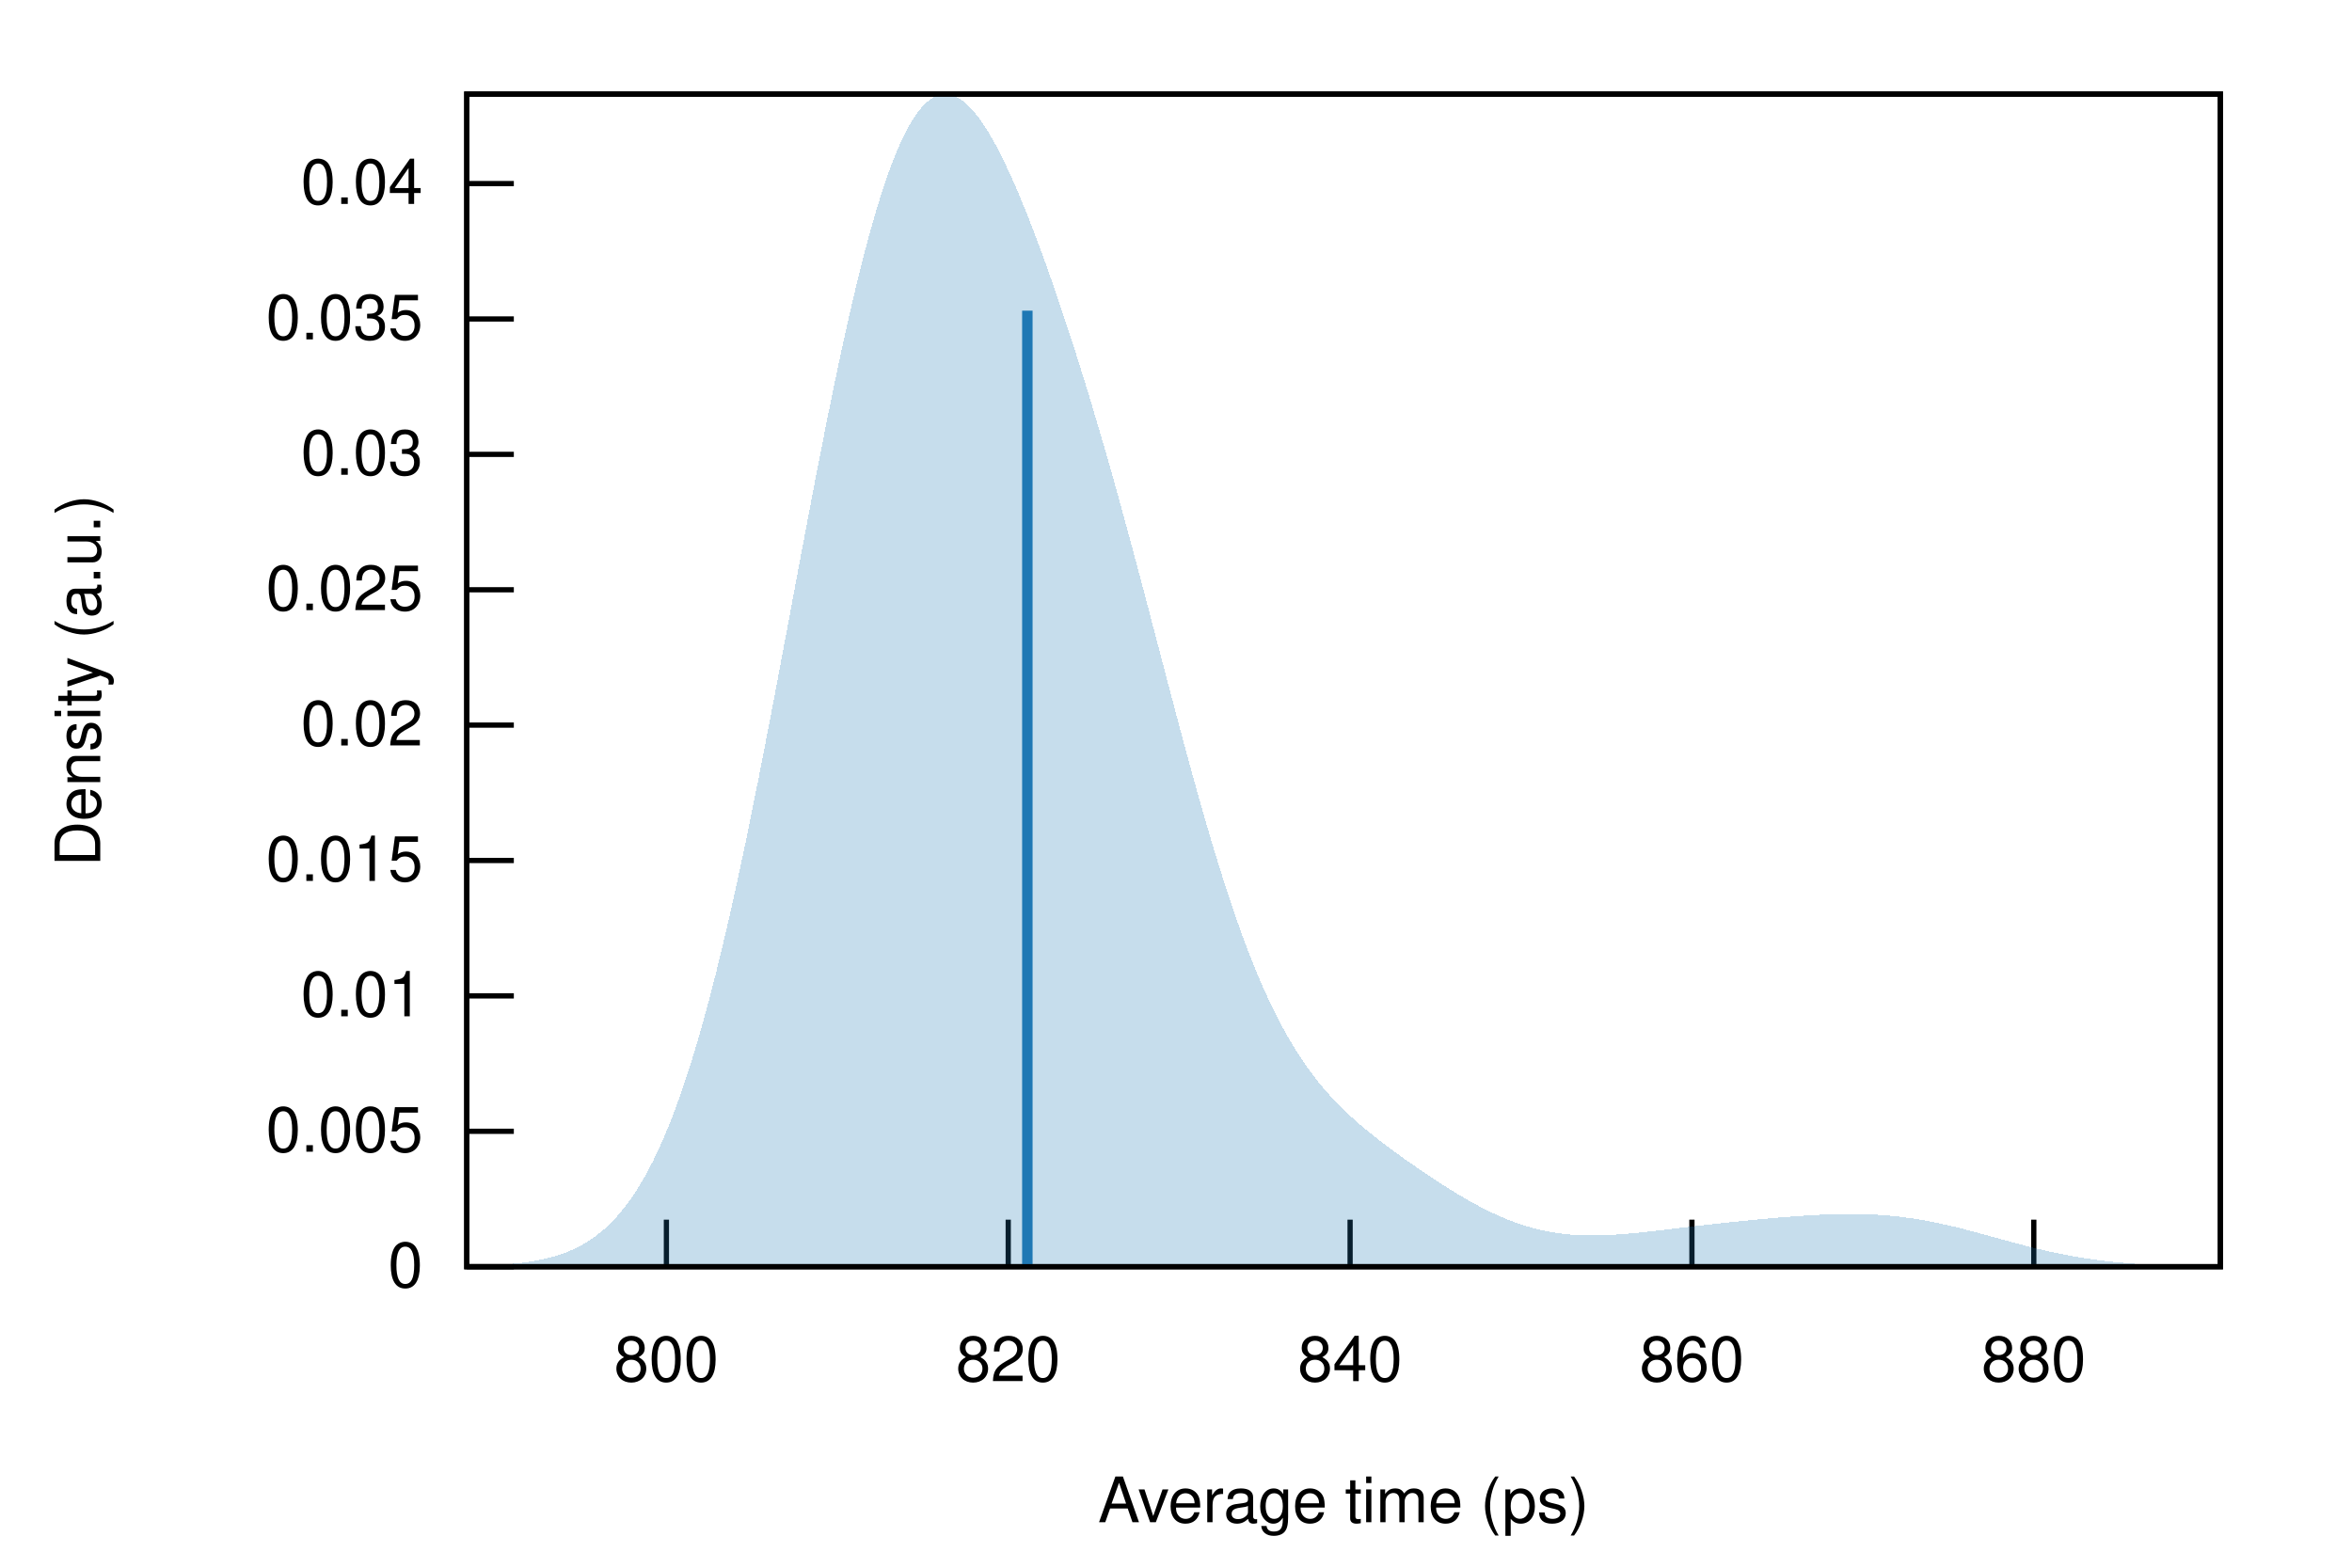
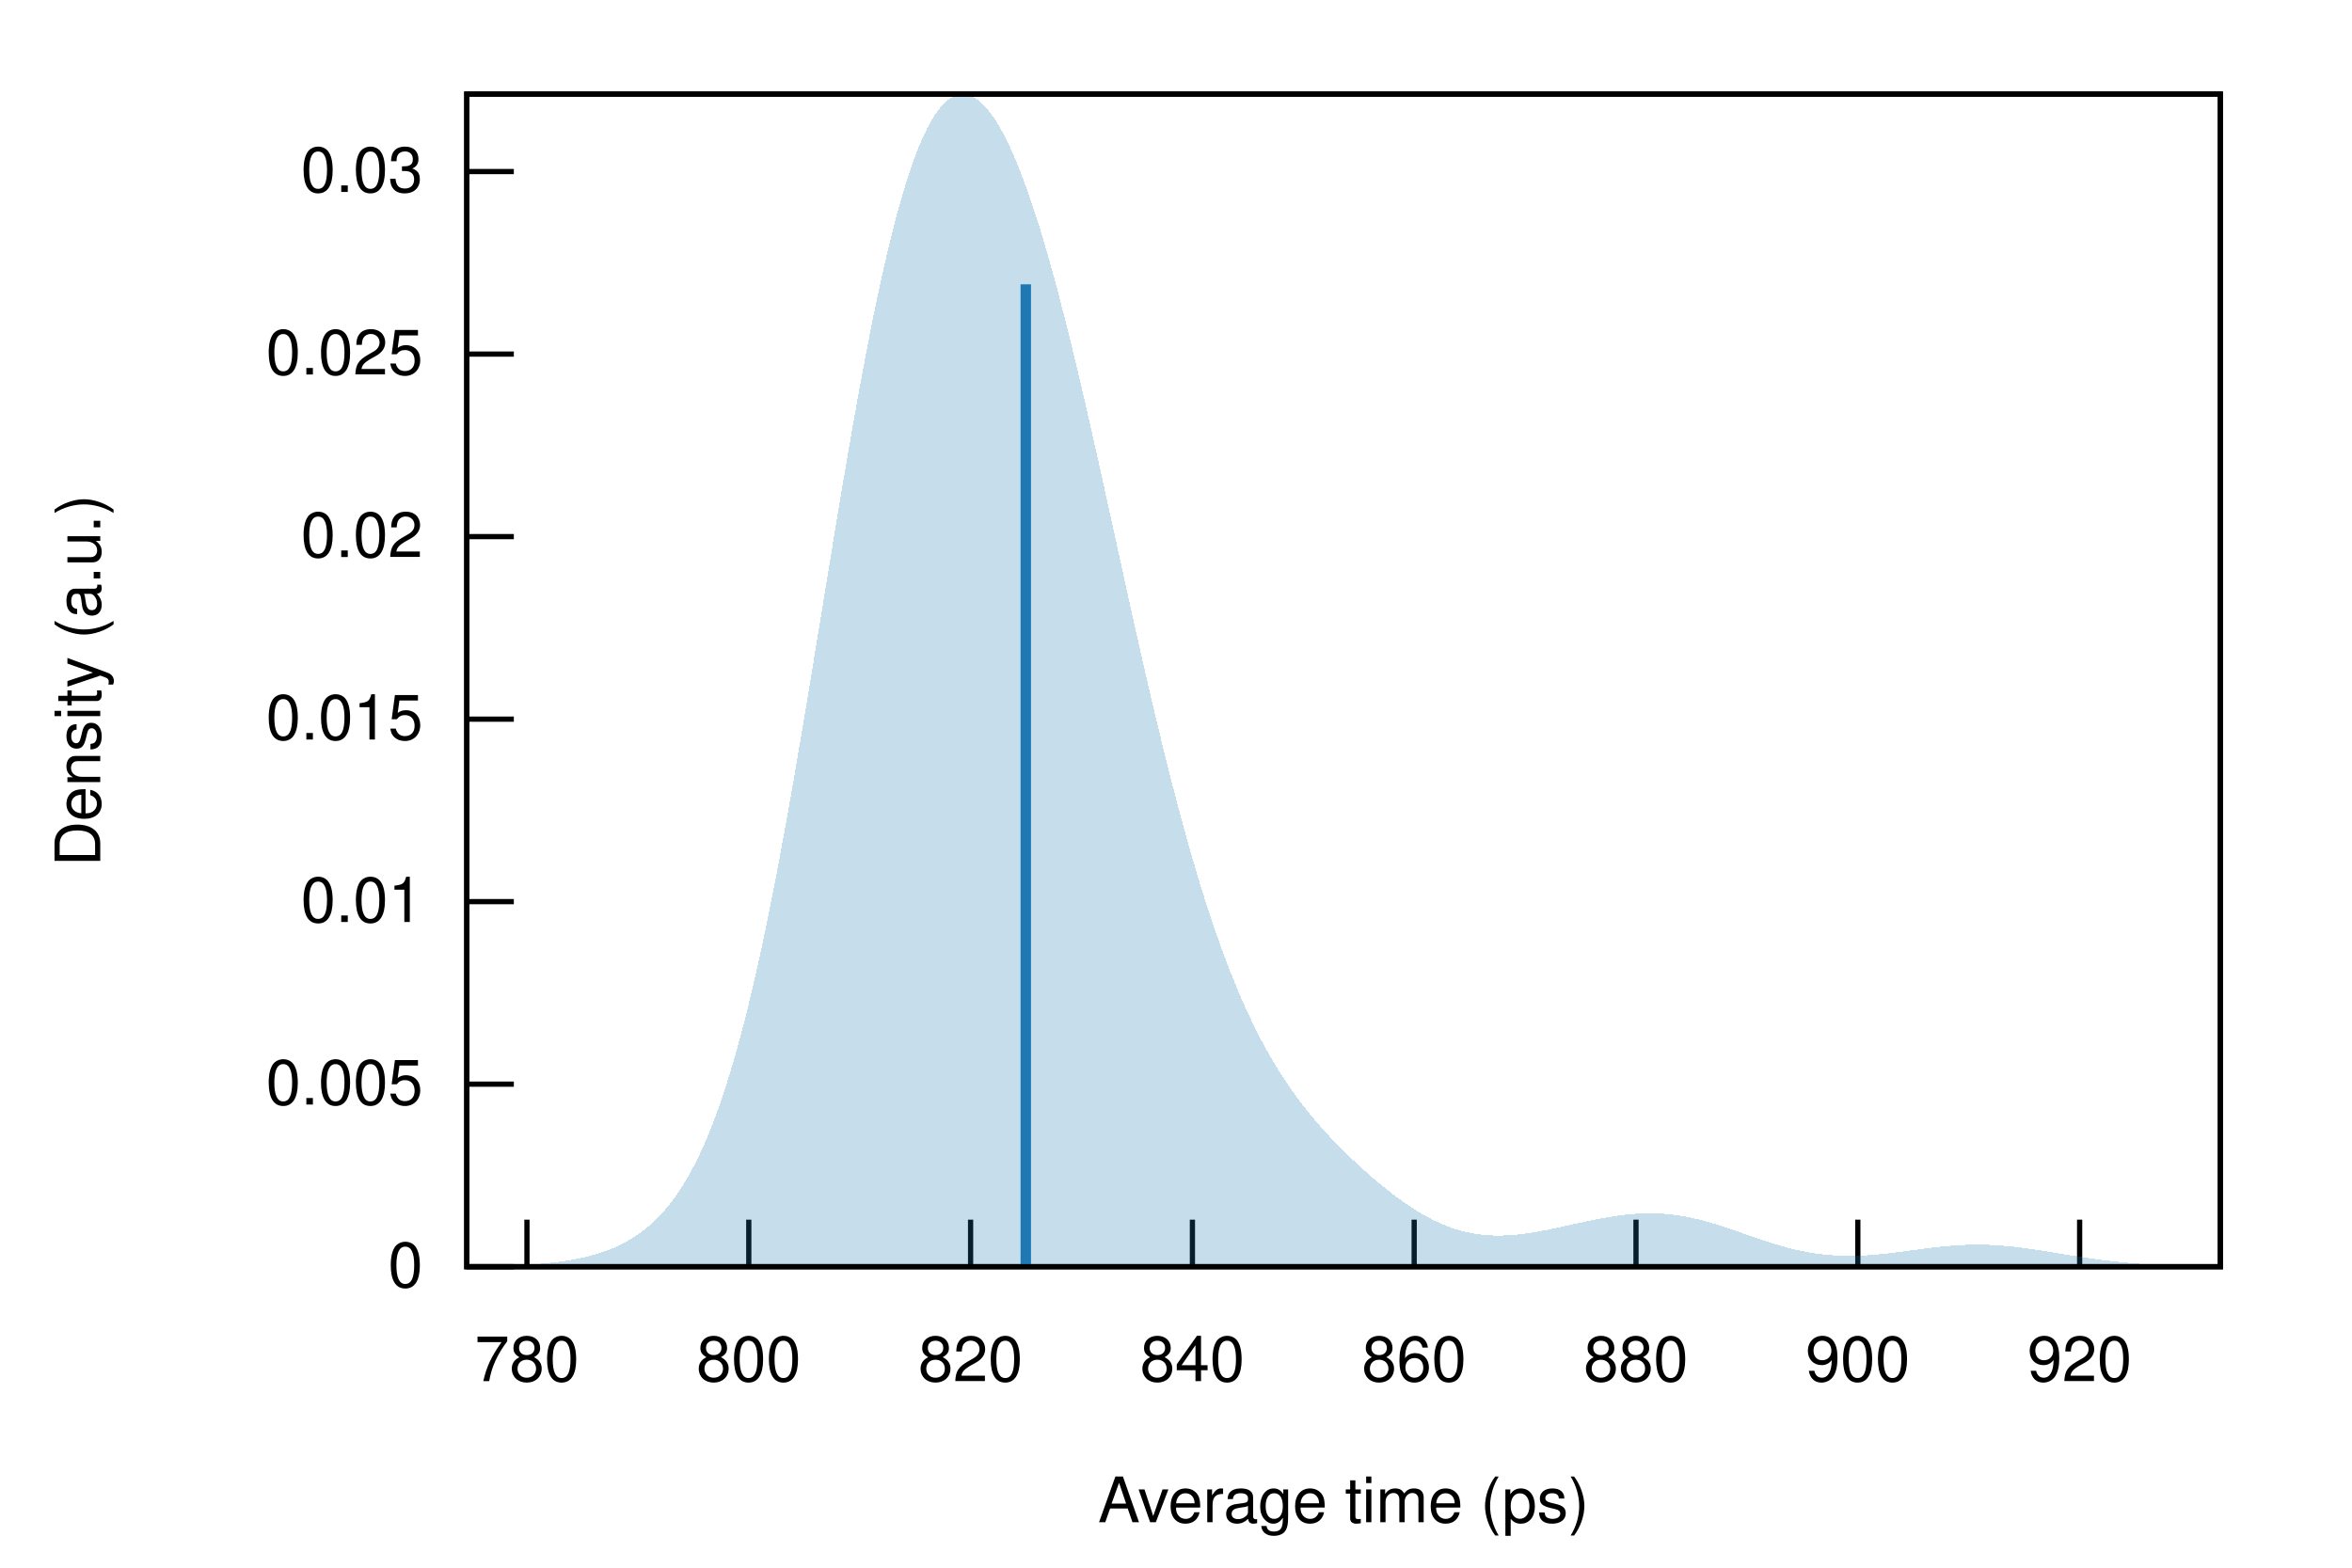
<svg xmlns="http://www.w3.org/2000/svg" xmlns:xlink="http://www.w3.org/1999/xlink" viewBox="0 0 450 300">
  <g id="gnuplot_canvas">
    <rect x="0" y="0" width="450" height="300" fill="none" />
    <defs>
      <circle id="gpDot" r="0.5" stroke-width="0.5" stroke="currentColor" />
      <path id="gpPt0" stroke-width="0.222" stroke="currentColor" d="M-1,0 h2 M0,-1 v2" />
      <path id="gpPt1" stroke-width="0.222" stroke="currentColor" d="M-1,-1 L1,1 M1,-1 L-1,1" />
      <path id="gpPt2" stroke-width="0.222" stroke="currentColor" d="M-1,0 L1,0 M0,-1 L0,1 M-1,-1 L1,1 M-1,1 L1,-1" />
      <rect id="gpPt3" stroke-width="0.222" stroke="currentColor" x="-1" y="-1" width="2" height="2" />
      <rect id="gpPt4" stroke-width="0.222" stroke="currentColor" fill="currentColor" x="-1" y="-1" width="2" height="2" />
      <circle id="gpPt5" stroke-width="0.222" stroke="currentColor" cx="0" cy="0" r="1" />
      <use xlink:href="#gpPt5" id="gpPt6" fill="currentColor" stroke="none" />
      <path id="gpPt7" stroke-width="0.222" stroke="currentColor" d="M0,-1.33 L-1.33,0.67 L1.33,0.67 z" />
      <use xlink:href="#gpPt7" id="gpPt8" fill="currentColor" stroke="none" />
      <use xlink:href="#gpPt7" id="gpPt9" stroke="currentColor" transform="rotate(180)" />
      <use xlink:href="#gpPt9" id="gpPt10" fill="currentColor" stroke="none" />
      <use xlink:href="#gpPt3" id="gpPt11" stroke="currentColor" transform="rotate(45)" />
      <use xlink:href="#gpPt11" id="gpPt12" fill="currentColor" stroke="none" />
      <path id="gpPt13" stroke-width="0.222" stroke="currentColor" d="M0,1.330 L1.265,0.411 L0.782,-1.067 L-0.782,-1.076 L-1.265,0.411 z" />
      <use xlink:href="#gpPt13" id="gpPt14" fill="currentColor" stroke="none" />
      <filter id="textbox" filterUnits="objectBoundingBox" x="0" y="0" height="1" width="1">
        <feFlood flood-color="white" flood-opacity="1" result="bgnd" />
        <feComposite in="SourceGraphic" in2="bgnd" operator="atop" />
      </filter>
      <filter id="greybox" filterUnits="objectBoundingBox" x="0" y="0" height="1" width="1">
        <feFlood flood-color="lightgrey" flood-opacity="1" result="grey" />
        <feComposite in="SourceGraphic" in2="grey" operator="atop" />
      </filter>
    </defs>
    <g fill="none" color="white" stroke="currentColor" stroke-width="1.00" stroke-linecap="butt" stroke-linejoin="miter">
</g>
    <g fill="none" color="black" stroke="currentColor" stroke-width="1.00" stroke-linecap="butt" stroke-linejoin="miter">
      <path stroke="black" d="M89.31,242.40 L98.31,242.40  " />
      <g transform="translate(80.92,246.30)" stroke="none" fill="black" font-family="Helvetica" font-size="12.00" text-anchor="end">
        <text>
          <tspan font-family="Helvetica"> 0</tspan>
        </text>
      </g>
    </g>
    <g fill="none" color="black" stroke="currentColor" stroke-width="1.00" stroke-linecap="butt" stroke-linejoin="miter">
-       <path stroke="black" d="M89.31,216.49 L98.31,216.49  " />
-       <g transform="translate(80.92,220.39)" stroke="none" fill="black" font-family="Helvetica" font-size="12.00" text-anchor="end">
+       <path stroke="black" d="M89.31,207.47 L98.31,207.47  " />
+       <g transform="translate(80.92,211.37)" stroke="none" fill="black" font-family="Helvetica" font-size="12.00" text-anchor="end">
        <text>
          <tspan font-family="Helvetica"> 0.005</tspan>
        </text>
      </g>
    </g>
    <g fill="none" color="black" stroke="currentColor" stroke-width="1.00" stroke-linecap="butt" stroke-linejoin="miter">
-       <path stroke="black" d="M89.31,190.58 L98.31,190.58  " />
-       <g transform="translate(80.92,194.48)" stroke="none" fill="black" font-family="Helvetica" font-size="12.00" text-anchor="end">
+       <path stroke="black" d="M89.31,172.54 L98.31,172.54  " />
+       <g transform="translate(80.92,176.44)" stroke="none" fill="black" font-family="Helvetica" font-size="12.00" text-anchor="end">
        <text>
          <tspan font-family="Helvetica"> 0.01</tspan>
        </text>
      </g>
    </g>
    <g fill="none" color="black" stroke="currentColor" stroke-width="1.00" stroke-linecap="butt" stroke-linejoin="miter">
-       <path stroke="black" d="M89.31,164.67 L98.31,164.67  " />
-       <g transform="translate(80.92,168.57)" stroke="none" fill="black" font-family="Helvetica" font-size="12.00" text-anchor="end">
+       <path stroke="black" d="M89.31,137.62 L98.31,137.62  " />
+       <g transform="translate(80.92,141.52)" stroke="none" fill="black" font-family="Helvetica" font-size="12.00" text-anchor="end">
        <text>
          <tspan font-family="Helvetica"> 0.015</tspan>
        </text>
      </g>
    </g>
    <g fill="none" color="black" stroke="currentColor" stroke-width="1.00" stroke-linecap="butt" stroke-linejoin="miter">
-       <path stroke="black" d="M89.31,138.76 L98.31,138.76  " />
-       <g transform="translate(80.92,142.66)" stroke="none" fill="black" font-family="Helvetica" font-size="12.00" text-anchor="end">
+       <path stroke="black" d="M89.31,102.69 L98.31,102.69  " />
+       <g transform="translate(80.92,106.59)" stroke="none" fill="black" font-family="Helvetica" font-size="12.00" text-anchor="end">
        <text>
          <tspan font-family="Helvetica"> 0.02</tspan>
        </text>
      </g>
    </g>
    <g fill="none" color="black" stroke="currentColor" stroke-width="1.00" stroke-linecap="butt" stroke-linejoin="miter">
-       <path stroke="black" d="M89.31,112.86 L98.31,112.86  " />
-       <g transform="translate(80.92,116.76)" stroke="none" fill="black" font-family="Helvetica" font-size="12.00" text-anchor="end">
+       <path stroke="black" d="M89.31,67.76 L98.31,67.76  " />
+       <g transform="translate(80.92,71.66)" stroke="none" fill="black" font-family="Helvetica" font-size="12.00" text-anchor="end">
        <text>
          <tspan font-family="Helvetica"> 0.025</tspan>
        </text>
      </g>
    </g>
    <g fill="none" color="black" stroke="currentColor" stroke-width="1.00" stroke-linecap="butt" stroke-linejoin="miter">
-       <path stroke="black" d="M89.31,86.95 L98.31,86.95  " />
-       <g transform="translate(80.92,90.85)" stroke="none" fill="black" font-family="Helvetica" font-size="12.00" text-anchor="end">
+       <path stroke="black" d="M89.31,32.83 L98.31,32.83  " />
+       <g transform="translate(80.92,36.73)" stroke="none" fill="black" font-family="Helvetica" font-size="12.00" text-anchor="end">
        <text>
          <tspan font-family="Helvetica"> 0.03</tspan>
        </text>
      </g>
    </g>
    <g fill="none" color="black" stroke="currentColor" stroke-width="1.00" stroke-linecap="butt" stroke-linejoin="miter">
-       <path stroke="black" d="M89.31,61.04 L98.31,61.04  " />
-       <g transform="translate(80.92,64.94)" stroke="none" fill="black" font-family="Helvetica" font-size="12.00" text-anchor="end">
+       <path stroke="black" d="M100.82,242.40 L100.82,233.40  " />
+       <g transform="translate(100.82,264.30)" stroke="none" fill="black" font-family="Helvetica" font-size="12.00" text-anchor="middle">
        <text>
-           <tspan font-family="Helvetica"> 0.035</tspan>
+           <tspan font-family="Helvetica"> 780</tspan>
        </text>
      </g>
    </g>
    <g fill="none" color="black" stroke="currentColor" stroke-width="1.00" stroke-linecap="butt" stroke-linejoin="miter">
-       <path stroke="black" d="M89.31,35.13 L98.31,35.13  " />
-       <g transform="translate(80.92,39.03)" stroke="none" fill="black" font-family="Helvetica" font-size="12.00" text-anchor="end">
-         <text>
-           <tspan font-family="Helvetica"> 0.04</tspan>
-         </text>
-       </g>
-     </g>
-     <g fill="none" color="black" stroke="currentColor" stroke-width="1.00" stroke-linecap="butt" stroke-linejoin="miter">
-       <path stroke="black" d="M127.50,242.40 L127.50,233.40  " />
-       <g transform="translate(127.50,264.30)" stroke="none" fill="black" font-family="Helvetica" font-size="12.00" text-anchor="middle">
+       <path stroke="black" d="M143.26,242.40 L143.26,233.40  " />
+       <g transform="translate(143.26,264.30)" stroke="none" fill="black" font-family="Helvetica" font-size="12.00" text-anchor="middle">
        <text>
          <tspan font-family="Helvetica"> 800</tspan>
        </text>
      </g>
    </g>
    <g fill="none" color="black" stroke="currentColor" stroke-width="1.00" stroke-linecap="butt" stroke-linejoin="miter">
-       <path stroke="black" d="M192.90,242.40 L192.90,233.40  " />
-       <g transform="translate(192.90,264.30)" stroke="none" fill="black" font-family="Helvetica" font-size="12.00" text-anchor="middle">
+       <path stroke="black" d="M185.70,242.40 L185.70,233.40  " />
+       <g transform="translate(185.70,264.30)" stroke="none" fill="black" font-family="Helvetica" font-size="12.00" text-anchor="middle">
        <text>
          <tspan font-family="Helvetica"> 820</tspan>
        </text>
      </g>
    </g>
    <g fill="none" color="black" stroke="currentColor" stroke-width="1.00" stroke-linecap="butt" stroke-linejoin="miter">
-       <path stroke="black" d="M258.31,242.40 L258.31,233.40  " />
-       <g transform="translate(258.31,264.30)" stroke="none" fill="black" font-family="Helvetica" font-size="12.00" text-anchor="middle">
+       <path stroke="black" d="M228.14,242.40 L228.14,233.40  " />
+       <g transform="translate(228.14,264.30)" stroke="none" fill="black" font-family="Helvetica" font-size="12.00" text-anchor="middle">
        <text>
          <tspan font-family="Helvetica"> 840</tspan>
        </text>
      </g>
    </g>
    <g fill="none" color="black" stroke="currentColor" stroke-width="1.00" stroke-linecap="butt" stroke-linejoin="miter">
-       <path stroke="black" d="M323.71,242.40 L323.71,233.40  " />
-       <g transform="translate(323.71,264.30)" stroke="none" fill="black" font-family="Helvetica" font-size="12.00" text-anchor="middle">
+       <path stroke="black" d="M270.57,242.40 L270.57,233.40  " />
+       <g transform="translate(270.57,264.30)" stroke="none" fill="black" font-family="Helvetica" font-size="12.00" text-anchor="middle">
        <text>
          <tspan font-family="Helvetica"> 860</tspan>
        </text>
      </g>
    </g>
    <g fill="none" color="black" stroke="currentColor" stroke-width="1.00" stroke-linecap="butt" stroke-linejoin="miter">
-       <path stroke="black" d="M389.12,242.40 L389.12,233.40  " />
-       <g transform="translate(389.12,264.30)" stroke="none" fill="black" font-family="Helvetica" font-size="12.00" text-anchor="middle">
+       <path stroke="black" d="M313.01,242.40 L313.01,233.40  " />
+       <g transform="translate(313.01,264.30)" stroke="none" fill="black" font-family="Helvetica" font-size="12.00" text-anchor="middle">
        <text>
          <tspan font-family="Helvetica"> 880</tspan>
+         </text>
+       </g>
+     </g>
+     <g fill="none" color="black" stroke="currentColor" stroke-width="1.00" stroke-linecap="butt" stroke-linejoin="miter">
+       <path stroke="black" d="M355.45,242.40 L355.45,233.40  " />
+       <g transform="translate(355.45,264.30)" stroke="none" fill="black" font-family="Helvetica" font-size="12.00" text-anchor="middle">
+         <text>
+           <tspan font-family="Helvetica"> 900</tspan>
+         </text>
+       </g>
+     </g>
+     <g fill="none" color="black" stroke="currentColor" stroke-width="1.00" stroke-linecap="butt" stroke-linejoin="miter">
+       <path stroke="black" d="M397.89,242.40 L397.89,233.40  " />
+       <g transform="translate(397.89,264.30)" stroke="none" fill="black" font-family="Helvetica" font-size="12.00" text-anchor="middle">
+         <text>
+           <tspan font-family="Helvetica"> 920</tspan>
        </text>
      </g>
    </g>
    <g fill="none" color="black" stroke="currentColor" stroke-width="1.00" stroke-linecap="butt" stroke-linejoin="miter">
</g>
    <g fill="none" color="black" stroke="currentColor" stroke-width="1.00" stroke-linecap="butt" stroke-linejoin="miter">
      <path stroke="black" d="M89.31,18.01 L89.31,242.40 L424.82,242.40 L424.82,18.01 L89.31,18.01 Z  " />
    </g>
    <g fill="none" color="black" stroke="currentColor" stroke-width="1.00" stroke-linecap="butt" stroke-linejoin="miter">
      <g transform="translate(19.18,130.21) rotate(270)" stroke="none" fill="black" font-family="Helvetica" font-size="12.00" text-anchor="middle">
        <text>
          <tspan font-family="Helvetica">Density (a.u.)</tspan>
        </text>
      </g>
    </g>
    <g fill="none" color="black" stroke="currentColor" stroke-width="1.00" stroke-linecap="butt" stroke-linejoin="miter">
      <g transform="translate(257.06,291.30)" stroke="none" fill="black" font-family="Helvetica" font-size="12.00" text-anchor="middle">
        <text>
          <tspan font-family="Helvetica">Average time (ps)</tspan>
        </text>
      </g>
    </g>
    <g fill="none" color="black" stroke="currentColor" stroke-width="1.00" stroke-linecap="butt" stroke-linejoin="miter">
</g>
    <g id="gnuplot_plot_1">
      <g fill="none" color="black" stroke="currentColor" stroke-width="1.00" stroke-linecap="butt" stroke-linejoin="miter">
        <g stroke="none" shape-rendering="crispEdges">
-           <polygon fill="rgb( 31, 120, 180)" fill-opacity="0.25" points="89.31,242.29 89.98,242.27 90.65,242.25 91.33,242.23 92.00,242.21 92.67,242.19 93.34,242.16 94.02,242.13 94.69,242.09 95.36,242.05 96.03,242.01 96.71,241.96 97.38,241.90 98.05,241.84 98.72,241.78 99.40,241.70 100.07,241.62 100.74,241.53 101.41,241.43 102.08,241.32 102.76,241.20 103.43,241.07 104.10,240.93 104.77,240.77 105.45,240.59 106.12,240.40 106.79,240.20 107.46,239.97 108.14,239.73 108.81,239.46 109.48,239.17 110.15,238.86 110.83,238.52 111.50,238.15 112.17,237.75 112.84,237.33 113.52,236.87 114.19,236.37 114.86,235.84 115.53,235.28 116.20,234.67 116.88,234.01 117.55,233.32 118.22,232.58 118.89,231.79 119.57,230.94 120.24,230.05 120.91,229.10 121.58,228.10 122.26,227.04 122.93,225.91 123.60,224.73 124.27,223.48 124.95,222.16 125.62,220.78 126.29,219.33 126.96,217.80 127.63,216.21 128.31,214.54 128.98,212.80 129.65,210.98 130.32,209.09 131.00,207.12 131.67,205.08 132.34,202.95 133.01,200.75 133.69,198.47 134.36,196.12 135.03,193.69 135.70,191.18 136.38,188.60 137.05,185.94 137.72,183.22 138.39,180.42 139.06,177.55 139.74,174.62 140.41,171.62 141.08,168.56 141.75,165.43 142.43,162.26 143.10,159.02 143.77,155.74 144.44,152.41 145.12,149.03 145.79,145.62 146.46,142.16 147.13,138.68 147.81,135.16 148.48,131.63 149.15,128.07 149.82,124.49 150.50,120.91 151.17,117.32 151.84,113.72 152.51,110.13 153.18,106.55 153.86,102.98 154.53,99.43 155.20,95.90 155.87,92.39 156.55,88.92 157.22,85.49 157.89,82.09 158.56,78.75 159.24,75.45 159.91,72.21 160.58,69.03 161.25,65.91 161.93,62.86 162.60,59.89 163.27,56.99 163.94,54.18 164.61,51.45 165.29,48.80 165.96,46.26 166.63,43.80 167.30,41.45 167.98,39.20 168.65,37.05 169.32,35.01 169.99,33.08 170.67,31.26 171.34,29.56 172.01,27.97 172.68,26.49 173.36,25.14 174.03,23.90 174.70,22.78 175.37,21.78 176.05,20.90 176.72,20.14 177.39,19.50 178.06,18.97 178.73,18.56 179.41,18.27 180.08,18.08 180.75,18.01 181.42,18.05 182.10,18.19 182.77,18.44 183.44,18.78 184.11,19.23 184.79,19.77 185.46,20.41 186.13,21.13 186.80,21.93 187.48,22.82 188.15,23.79 188.82,24.83 189.49,25.95 190.16,27.13 190.84,28.37 191.51,29.68 192.18,31.05 192.85,32.47 193.53,33.94 194.20,35.46 194.87,37.03 195.54,38.64 196.22,40.29 196.89,41.99 197.56,43.72 198.23,45.48 198.91,47.28 199.58,49.12 200.25,50.98 200.92,52.88 201.59,54.80 202.27,56.76 202.94,58.74 203.61,60.75 204.28,62.79 204.96,64.85 205.63,66.94 206.30,69.06 206.97,71.21 207.65,73.38 208.32,75.58 208.99,77.81 209.66,80.06 210.34,82.34 211.01,84.64 211.68,86.97 212.35,89.32 213.03,91.70 213.70,94.10 214.37,96.53 215.04,98.97 215.71,101.44 216.39,103.93 217.06,106.43 217.73,108.95 218.40,111.48 219.08,114.02 219.75,116.58 220.42,119.14 221.09,121.70 221.77,124.27 222.44,126.84 223.11,129.40 223.78,131.96 224.46,134.51 225.13,137.05 225.80,139.57 226.47,142.08 227.14,144.57 227.82,147.03 228.49,149.47 229.16,151.88 229.83,154.26 230.51,156.60 231.18,158.91 231.85,161.18 232.52,163.41 233.20,165.60 233.87,167.75 234.54,169.84 235.21,171.89 235.89,173.89 236.56,175.84 237.23,177.74 237.90,179.59 238.57,181.38 239.25,183.12 239.92,184.81 240.59,186.45 241.26,188.03 241.94,189.56 242.61,191.03 243.28,192.46 243.95,193.83 244.63,195.16 245.30,196.43 245.97,197.66 246.64,198.84 247.32,199.97 247.99,201.07 248.66,202.12 249.33,203.12 250.01,204.09 250.68,205.03 251.35,205.92 252.02,206.78 252.69,207.61 253.37,208.41 254.04,209.19 254.71,209.93 255.38,210.65 256.06,211.34 256.73,212.02 257.40,212.67 258.07,213.30 258.75,213.92 259.42,214.52 260.09,215.11 260.76,215.68 261.44,216.24 262.11,216.79 262.78,217.33 263.45,217.86 264.12,218.38 264.80,218.89 265.47,219.40 266.14,219.90 266.81,220.39 267.49,220.88 268.16,221.37 268.83,221.85 269.50,222.32 270.18,222.79 270.85,223.26 271.52,223.72 272.19,224.18 272.87,224.64 273.54,225.09 274.21,225.54 274.88,225.98 275.56,226.42 276.23,226.85 276.90,227.27 277.57,227.69 278.24,228.11 278.92,228.52 279.59,228.92 280.26,229.31 280.93,229.70 281.61,230.08 282.28,230.44 282.95,230.81 283.62,231.16 284.30,231.50 284.97,231.83 285.64,232.15 286.31,232.46 286.99,232.76 287.66,233.05 288.33,233.33 289.00,233.59 289.67,233.85 290.35,234.09 291.02,234.32 291.69,234.53 292.36,234.74 293.04,234.93 293.71,235.11 294.38,235.28 295.05,235.43 295.73,235.58 296.40,235.71 297.07,235.83 297.74,235.93 298.42,236.03 299.09,236.11 299.76,236.19 300.43,236.25 301.10,236.30 301.78,236.34 302.45,236.38 303.12,236.40 303.79,236.41 304.47,236.42 305.14,236.42 305.81,236.41 306.48,236.39 307.16,236.37 307.83,236.34 308.50,236.30 309.17,236.26 309.85,236.21 310.52,236.16 311.19,236.11 311.86,236.05 312.54,235.98 313.21,235.92 313.88,235.85 314.55,235.78 315.22,235.70 315.90,235.63 316.57,235.55 317.24,235.47 317.91,235.40 318.59,235.32 319.26,235.24 319.93,235.16 320.60,235.08 321.28,235.00 321.95,234.92 322.62,234.84 323.29,234.76 323.97,234.68 324.64,234.60 325.31,234.52 325.98,234.44 326.65,234.37 327.33,234.29 328.00,234.22 328.67,234.14 329.34,234.07 330.02,234.00 330.69,233.93 331.36,233.86 332.03,233.79 332.71,233.72 333.38,233.65 334.05,233.58 334.72,233.52 335.40,233.45 336.07,233.39 336.74,233.32 337.41,233.26 338.08,233.20 338.76,233.14 339.43,233.08 340.10,233.02 340.77,232.97 341.45,232.91 342.12,232.86 342.79,232.81 343.46,232.76 344.14,232.71 344.81,232.66 345.48,232.62 346.15,232.58 346.83,232.54 347.50,232.50 348.17,232.47 348.84,232.44 349.52,232.41 350.19,232.38 350.86,232.36 351.53,232.35 352.20,232.33 352.88,232.32 353.55,232.32 354.22,232.32 354.89,232.32 355.57,232.33 356.24,232.34 356.91,232.36 357.58,232.39 358.26,232.42 358.93,232.45 359.60,232.49 360.27,232.54 360.95,232.59 361.62,232.65 362.29,232.72 362.96,232.79 363.63,232.86 364.31,232.95 364.98,233.04 365.65,233.13 366.32,233.23 367.00,233.34 367.67,233.45 368.34,233.57 369.01,233.70 369.69,233.83 370.36,233.96 371.03,234.10 371.70,234.25 372.38,234.40 373.05,234.55 373.72,234.71 374.39,234.87 375.07,235.04 375.74,235.21 376.41,235.39 377.08,235.56 377.75,235.74 378.43,235.92 379.10,236.10 379.77,236.29 380.44,236.47 381.12,236.66 381.79,236.84 382.46,237.03 383.13,237.21 383.81,237.40 384.48,237.58 385.15,237.76 385.82,237.94 386.50,238.12 387.17,238.29 387.84,238.47 388.51,238.64 389.18,238.81 389.86,238.97 390.53,239.13 391.20,239.29 391.87,239.44 392.55,239.59 393.22,239.73 393.89,239.87 394.56,240.01 395.24,240.14 395.91,240.27 396.58,240.39 397.25,240.51 397.93,240.62 398.60,240.73 399.27,240.83 399.94,240.93 400.61,241.03 401.29,241.12 401.96,241.20 402.63,241.29 403.30,241.36 403.98,241.44 404.65,241.51 405.32,241.57 405.99,241.63 406.67,241.69 407.34,241.75 408.01,241.80 408.68,241.85 409.36,241.89 410.03,241.93 410.70,241.97 411.37,242.01 412.05,242.04 412.72,242.07 413.39,242.10 414.06,242.13 414.73,242.15 415.41,242.18 416.08,242.20 416.75,242.22 417.42,242.23 418.10,242.25 418.77,242.26 419.44,242.28 420.11,242.29 420.79,242.30 421.46,242.31 422.13,242.32 422.80,242.33 423.48,242.34 424.15,242.34 424.82,242.35 424.82,242.40 424.15,242.40 423.48,242.40 422.80,242.40 422.13,242.40 421.46,242.40 420.79,242.40 420.11,242.40 419.44,242.40 418.77,242.40 418.10,242.40 417.42,242.40 416.75,242.40 416.08,242.40 415.41,242.40 414.73,242.40 414.06,242.40 413.39,242.40 412.72,242.40 412.05,242.40 411.37,242.40 410.70,242.40 410.03,242.40 409.36,242.40 408.68,242.40 408.01,242.40 407.34,242.40 406.67,242.40 405.99,242.40 405.32,242.40 404.65,242.40 403.98,242.40 403.30,242.40 402.63,242.40 401.96,242.40 401.29,242.40 400.61,242.40 399.94,242.40 399.27,242.40 398.60,242.40 397.93,242.40 397.25,242.40 396.58,242.40 395.91,242.40 395.24,242.40 394.56,242.40 393.89,242.40 393.22,242.40 392.55,242.40 391.87,242.40 391.20,242.40 390.53,242.40 389.86,242.40 389.18,242.40 388.51,242.40 387.84,242.40 387.17,242.40 386.50,242.40 385.82,242.40 385.15,242.40 384.48,242.40 383.81,242.40 383.13,242.40 382.46,242.40 381.79,242.40 381.12,242.40 380.44,242.40 379.77,242.40 379.10,242.40 378.43,242.40 377.75,242.40 377.08,242.40 376.41,242.40 375.74,242.40 375.07,242.40 374.39,242.40 373.72,242.40 373.05,242.40 372.38,242.40 371.70,242.40 371.03,242.40 370.36,242.40 369.69,242.40 369.01,242.40 368.34,242.40 367.67,242.40 367.00,242.40 366.32,242.40 365.65,242.40 364.98,242.40 364.31,242.40 363.63,242.40 362.96,242.40 362.29,242.40 361.62,242.40 360.95,242.40 360.27,242.40 359.60,242.40 358.93,242.40 358.26,242.40 357.58,242.40 356.91,242.40 356.24,242.40 355.57,242.40 354.89,242.40 354.22,242.40 353.55,242.40 352.88,242.40 352.20,242.40 351.53,242.40 350.86,242.40 350.19,242.40 349.52,242.40 348.84,242.40 348.17,242.40 347.50,242.40 346.83,242.40 346.15,242.40 345.48,242.40 344.81,242.40 344.14,242.40 343.46,242.40 342.79,242.40 342.12,242.40 341.45,242.40 340.77,242.40 340.10,242.40 339.43,242.40 338.76,242.40 338.08,242.40 337.41,242.40 336.74,242.40 336.07,242.40 335.40,242.40 334.72,242.40 334.05,242.40 333.38,242.40 332.71,242.40 332.03,242.40 331.36,242.40 330.69,242.40 330.02,242.40 329.34,242.40 328.67,242.40 328.00,242.40 327.33,242.40 326.65,242.40 325.98,242.40 325.31,242.40 324.64,242.40 323.97,242.40 323.29,242.40 322.62,242.40 321.95,242.40 321.28,242.40 320.60,242.40 319.93,242.40 319.26,242.40 318.59,242.40 317.91,242.40 317.24,242.40 316.57,242.40 315.90,242.40 315.22,242.40 314.55,242.40 313.88,242.40 313.21,242.40 312.54,242.40 311.86,242.40 311.19,242.40 310.52,242.40 309.85,242.40 309.17,242.40 308.50,242.40 307.83,242.40 307.16,242.40 306.48,242.40 305.81,242.40 305.14,242.40 304.47,242.40 303.79,242.40 303.12,242.40 302.45,242.40 301.78,242.40 301.10,242.40 300.43,242.40 299.76,242.40 299.09,242.40 298.42,242.40 297.74,242.40 297.07,242.40 296.40,242.40 295.73,242.40 295.05,242.40 294.38,242.40 293.71,242.40 293.04,242.40 292.36,242.40 291.69,242.40 291.02,242.40 290.35,242.40 289.67,242.40 289.00,242.40 288.33,242.40 287.66,242.40 286.99,242.40 286.31,242.40 285.64,242.40 284.97,242.40 284.30,242.40 283.62,242.40 282.95,242.40 282.28,242.40 281.61,242.40 280.93,242.40 280.26,242.40 279.59,242.40 278.92,242.40 278.24,242.40 277.57,242.40 276.90,242.40 276.23,242.40 275.56,242.40 274.88,242.40 274.21,242.40 273.54,242.40 272.87,242.40 272.19,242.40 271.52,242.40 270.85,242.40 270.18,242.40 269.50,242.40 268.83,242.40 268.16,242.40 267.49,242.40 266.81,242.40 266.14,242.40 265.47,242.40 264.80,242.40 264.12,242.40 263.45,242.40 262.78,242.40 262.11,242.40 261.44,242.40 260.76,242.40 260.09,242.40 259.42,242.40 258.75,242.40 258.07,242.40 257.40,242.40 256.73,242.40 256.06,242.40 255.38,242.40 254.71,242.40 254.04,242.40 253.37,242.40 252.69,242.40 252.02,242.40 251.35,242.40 250.68,242.40 250.01,242.40 249.33,242.40 248.66,242.40 247.99,242.40 247.32,242.40 246.64,242.40 245.97,242.40 245.30,242.40 244.63,242.40 243.95,242.40 243.28,242.40 242.61,242.40 241.94,242.40 241.26,242.40 240.59,242.40 239.92,242.40 239.25,242.40 238.57,242.40 237.90,242.40 237.23,242.40 236.56,242.40 235.89,242.40 235.21,242.40 234.54,242.40 233.87,242.40 233.20,242.40 232.52,242.40 231.85,242.40 231.18,242.40 230.51,242.40 229.83,242.40 229.16,242.40 228.49,242.40 227.82,242.40 227.14,242.40 226.47,242.40 225.80,242.40 225.13,242.40 224.46,242.40 223.78,242.40 223.11,242.40 222.44,242.40 221.77,242.40 221.09,242.40 220.42,242.40 219.75,242.40 219.08,242.40 218.40,242.40 217.73,242.40 217.06,242.40 216.39,242.40 215.71,242.40 215.04,242.40 214.37,242.40 213.70,242.40 213.03,242.40 212.35,242.40 211.68,242.40 211.01,242.40 210.34,242.40 209.66,242.40 208.99,242.40 208.32,242.40 207.65,242.40 206.97,242.40 206.30,242.40 205.63,242.40 204.96,242.40 204.28,242.40 203.61,242.40 202.94,242.40 202.27,242.40 201.59,242.40 200.92,242.40 200.25,242.40 199.58,242.40 198.91,242.40 198.23,242.40 197.56,242.40 196.89,242.40 196.22,242.40 195.54,242.40 194.87,242.40 194.20,242.40 193.53,242.40 192.85,242.40 192.18,242.40 191.51,242.40 190.84,242.40 190.16,242.40 189.49,242.40 188.82,242.40 188.15,242.40 187.48,242.40 186.80,242.40 186.13,242.40 185.46,242.40 184.79,242.40 184.11,242.40 183.44,242.40 182.77,242.40 182.10,242.40 181.42,242.40 180.75,242.40 180.08,242.40 179.41,242.40 178.73,242.40 178.06,242.40 177.39,242.40 176.72,242.40 176.05,242.40 175.37,242.40 174.70,242.40 174.03,242.40 173.36,242.40 172.68,242.40 172.01,242.40 171.34,242.40 170.67,242.40 169.99,242.40 169.32,242.40 168.65,242.40 167.98,242.40 167.30,242.40 166.63,242.40 165.96,242.40 165.29,242.40 164.61,242.40 163.94,242.40 163.27,242.40 162.60,242.40 161.93,242.40 161.25,242.40 160.58,242.40 159.91,242.40 159.24,242.40 158.56,242.40 157.89,242.40 157.22,242.40 156.55,242.40 155.87,242.40 155.20,242.40 154.53,242.40 153.86,242.40 153.18,242.40 152.51,242.40 151.84,242.40 151.17,242.40 150.50,242.40 149.82,242.40 149.15,242.40 148.48,242.40 147.81,242.40 147.13,242.40 146.46,242.40 145.79,242.40 145.12,242.40 144.44,242.40 143.77,242.40 143.10,242.40 142.43,242.40 141.75,242.40 141.08,242.40 140.41,242.40 139.74,242.40 139.06,242.40 138.39,242.40 137.72,242.40 137.05,242.40 136.38,242.40 135.70,242.40 135.03,242.40 134.36,242.40 133.69,242.40 133.01,242.40 132.34,242.40 131.67,242.40 131.00,242.40 130.32,242.40 129.65,242.40 128.98,242.40 128.31,242.40 127.63,242.40 126.96,242.40 126.29,242.40 125.62,242.40 124.95,242.40 124.27,242.40 123.60,242.40 122.93,242.40 122.26,242.40 121.58,242.40 120.91,242.40 120.24,242.40 119.57,242.40 118.89,242.40 118.22,242.40 117.55,242.40 116.88,242.40 116.20,242.40 115.53,242.40 114.86,242.40 114.19,242.40 113.52,242.40 112.84,242.40 112.17,242.40 111.50,242.40 110.83,242.40 110.15,242.40 109.48,242.40 108.81,242.40 108.14,242.40 107.46,242.40 106.79,242.40 106.12,242.40 105.45,242.40 104.77,242.40 104.10,242.40 103.43,242.40 102.76,242.40 102.08,242.40 101.41,242.40 100.74,242.40 100.07,242.40 99.40,242.40 98.72,242.40 98.05,242.40 97.38,242.40 96.71,242.40 96.03,242.40 95.36,242.40 94.69,242.40 94.02,242.40 93.34,242.40 92.67,242.40 92.00,242.40 91.33,242.40 90.65,242.40 89.98,242.40 89.31,242.40 " />
+           <polygon fill="rgb( 31, 120, 180)" fill-opacity="0.25" points="89.31,242.35 89.98,242.34 90.65,242.34 91.33,242.33 92.00,242.32 92.67,242.31 93.34,242.29 94.02,242.28 94.69,242.26 95.36,242.25 96.03,242.23 96.71,242.21 97.38,242.18 98.05,242.16 98.72,242.13 99.40,242.10 100.07,242.06 100.74,242.02 101.41,241.98 102.08,241.94 102.76,241.89 103.43,241.83 104.10,241.77 104.77,241.71 105.45,241.64 106.12,241.56 106.79,241.48 107.46,241.39 108.14,241.29 108.81,241.18 109.48,241.07 110.15,240.94 110.83,240.81 111.50,240.66 112.17,240.50 112.84,240.34 113.52,240.15 114.19,239.96 114.86,239.75 115.53,239.52 116.20,239.28 116.88,239.01 117.55,238.73 118.22,238.43 118.89,238.11 119.57,237.76 120.24,237.38 120.91,236.98 121.58,236.55 122.26,236.09 122.93,235.60 123.60,235.07 124.27,234.51 124.95,233.90 125.62,233.26 126.29,232.57 126.96,231.83 127.63,231.04 128.31,230.21 128.98,229.31 129.65,228.36 130.32,227.35 131.00,226.27 131.67,225.13 132.34,223.91 133.01,222.62 133.69,221.26 134.36,219.82 135.03,218.29 135.70,216.68 136.38,214.98 137.05,213.20 137.72,211.32 138.39,209.34 139.06,207.27 139.74,205.10 140.41,202.83 141.08,200.46 141.75,197.98 142.43,195.41 143.10,192.73 143.77,189.95 144.44,187.06 145.12,184.08 145.79,181.00 146.46,177.82 147.13,174.54 147.81,171.18 148.48,167.72 149.15,164.18 149.82,160.56 150.50,156.86 151.17,153.09 151.84,149.26 152.51,145.37 153.18,141.42 153.86,137.43 154.53,133.39 155.20,129.33 155.87,125.24 156.55,121.13 157.22,117.01 157.89,112.89 158.56,108.78 159.24,104.68 159.91,100.61 160.58,96.57 161.25,92.56 161.93,88.61 162.60,84.71 163.27,80.87 163.94,77.10 164.61,73.41 165.29,69.80 165.96,66.28 166.63,62.86 167.30,59.54 167.98,56.32 168.65,53.22 169.32,50.24 169.99,47.37 170.67,44.64 171.34,42.02 172.01,39.54 172.68,37.19 173.36,34.98 174.03,32.90 174.70,30.96 175.37,29.15 176.05,27.48 176.72,25.96 177.39,24.57 178.06,23.31 178.73,22.19 179.41,21.21 180.08,20.37 180.75,19.65 181.42,19.07 182.10,18.61 182.77,18.29 183.44,18.09 184.11,18.01 184.79,18.06 185.46,18.22 186.13,18.50 186.80,18.90 187.48,19.41 188.15,20.04 188.82,20.77 189.49,21.61 190.16,22.55 190.84,23.60 191.51,24.75 192.18,26.00 192.85,27.35 193.53,28.80 194.20,30.33 194.87,31.96 195.54,33.68 196.22,35.49 196.89,37.38 197.56,39.36 198.23,41.41 198.91,43.55 199.58,45.76 200.25,48.04 200.92,50.40 201.59,52.82 202.27,55.31 202.94,57.87 203.61,60.48 204.28,63.15 204.96,65.87 205.63,68.64 206.30,71.46 206.97,74.31 207.65,77.21 208.32,80.14 208.99,83.10 209.66,86.09 210.34,89.10 211.01,92.13 211.68,95.18 212.35,98.23 213.03,101.29 213.70,104.36 214.37,107.42 215.04,110.48 215.71,113.52 216.39,116.56 217.06,119.57 217.73,122.57 218.40,125.54 219.08,128.49 219.75,131.41 220.42,134.29 221.09,137.14 221.77,139.94 222.44,142.71 223.11,145.43 223.78,148.11 224.46,150.74 225.13,153.32 225.80,155.85 226.47,158.33 227.14,160.76 227.82,163.13 228.49,165.44 229.16,167.70 229.83,169.91 230.51,172.05 231.18,174.14 231.85,176.18 232.52,178.15 233.20,180.07 233.87,181.94 234.54,183.74 235.21,185.50 235.89,187.19 236.56,188.84 237.23,190.43 237.90,191.97 238.57,193.46 239.25,194.90 239.92,196.29 240.59,197.64 241.26,198.94 241.94,200.19 242.61,201.41 243.28,202.58 243.95,203.72 244.63,204.81 245.30,205.87 245.97,206.90 246.64,207.89 247.32,208.85 247.99,209.79 248.66,210.69 249.33,211.57 250.01,212.43 250.68,213.26 251.35,214.07 252.02,214.85 252.69,215.62 253.37,216.38 254.04,217.11 254.71,217.83 255.38,218.54 256.06,219.23 256.73,219.90 257.40,220.57 258.07,221.23 258.75,221.87 259.42,222.50 260.09,223.12 260.76,223.73 261.44,224.34 262.11,224.93 262.78,225.51 263.45,226.08 264.12,226.64 264.80,227.19 265.47,227.73 266.14,228.25 266.81,228.77 267.49,229.27 268.16,229.75 268.83,230.23 269.50,230.69 270.18,231.13 270.85,231.56 271.52,231.98 272.19,232.37 272.87,232.75 273.54,233.11 274.21,233.46 274.88,233.78 275.56,234.09 276.23,234.38 276.90,234.65 277.57,234.90 278.24,235.13 278.92,235.34 279.59,235.53 280.26,235.71 280.93,235.86 281.61,235.99 282.28,236.11 282.95,236.21 283.62,236.29 284.30,236.35 284.97,236.40 285.64,236.43 286.31,236.45 286.99,236.45 287.66,236.43 288.33,236.40 289.00,236.36 289.67,236.31 290.35,236.25 291.02,236.17 291.69,236.08 292.36,235.99 293.04,235.89 293.71,235.78 294.38,235.66 295.05,235.54 295.73,235.41 296.40,235.27 297.07,235.13 297.74,234.99 298.42,234.85 299.09,234.70 299.76,234.55 300.43,234.40 301.10,234.25 301.78,234.11 302.45,233.96 303.12,233.81 303.79,233.67 304.47,233.53 305.14,233.40 305.81,233.26 306.48,233.14 307.16,233.02 307.83,232.90 308.50,232.79 309.17,232.69 309.85,232.60 310.52,232.51 311.19,232.44 311.86,232.37 312.54,232.31 313.21,232.27 313.88,232.23 314.55,232.21 315.22,232.19 315.90,232.19 316.57,232.20 317.24,232.22 317.91,232.26 318.59,232.30 319.26,232.36 319.93,232.44 320.60,232.52 321.28,232.62 321.95,232.73 322.62,232.85 323.29,232.98 323.97,233.13 324.64,233.28 325.31,233.44 325.98,233.62 326.65,233.80 327.33,234.00 328.00,234.20 328.67,234.40 329.34,234.62 330.02,234.84 330.69,235.06 331.36,235.29 332.03,235.52 332.71,235.75 333.38,235.99 334.05,236.22 334.72,236.46 335.40,236.69 336.07,236.92 336.74,237.15 337.41,237.37 338.08,237.59 338.76,237.81 339.43,238.02 340.10,238.22 340.77,238.42 341.45,238.60 342.12,238.78 342.79,238.95 343.46,239.12 344.14,239.27 344.81,239.41 345.48,239.55 346.15,239.67 346.83,239.78 347.50,239.88 348.17,239.97 348.84,240.05 349.52,240.12 350.19,240.18 350.86,240.23 351.53,240.27 352.20,240.30 352.88,240.32 353.55,240.32 354.22,240.32 354.89,240.31 355.57,240.29 356.24,240.27 356.91,240.23 357.58,240.19 358.26,240.14 358.93,240.08 359.60,240.02 360.27,239.95 360.95,239.88 361.62,239.80 362.29,239.72 362.96,239.64 363.63,239.55 364.31,239.46 364.98,239.37 365.65,239.28 366.32,239.19 367.00,239.10 367.67,239.01 368.34,238.92 369.01,238.84 369.69,238.75 370.36,238.68 371.03,238.60 371.70,238.53 372.38,238.47 373.05,238.41 373.72,238.36 374.39,238.31 375.07,238.27 375.74,238.24 376.41,238.21 377.08,238.20 377.75,238.19 378.43,238.18 379.10,238.19 379.77,238.20 380.44,238.22 381.12,238.25 381.79,238.29 382.46,238.33 383.13,238.38 383.81,238.44 384.48,238.50 385.15,238.57 385.82,238.64 386.50,238.72 387.17,238.81 387.84,238.90 388.51,239.00 389.18,239.09 389.86,239.20 390.53,239.30 391.20,239.41 391.87,239.51 392.55,239.62 393.22,239.73 393.89,239.85 394.56,239.96 395.24,240.07 395.91,240.18 396.58,240.29 397.25,240.39 397.93,240.50 398.60,240.60 399.27,240.70 399.94,240.80 400.61,240.90 401.29,240.99 401.96,241.08 402.63,241.16 403.30,241.25 403.98,241.32 404.65,241.40 405.32,241.47 405.99,241.54 406.67,241.61 407.34,241.67 408.01,241.72 408.68,241.78 409.36,241.83 410.03,241.88 410.70,241.92 411.37,241.96 412.05,242.00 412.72,242.04 413.39,242.07 414.06,242.10 414.73,242.13 415.41,242.16 416.08,242.18 416.75,242.20 417.42,242.22 418.10,242.24 418.77,242.26 419.44,242.28 420.11,242.29 420.79,242.30 421.46,242.31 422.13,242.32 422.80,242.33 423.48,242.34 424.15,242.35 424.82,242.35 424.82,242.40 424.15,242.40 423.48,242.40 422.80,242.40 422.13,242.40 421.46,242.40 420.79,242.40 420.11,242.40 419.44,242.40 418.77,242.40 418.10,242.40 417.42,242.40 416.75,242.40 416.08,242.40 415.41,242.40 414.73,242.40 414.06,242.40 413.39,242.40 412.72,242.40 412.05,242.40 411.37,242.40 410.70,242.40 410.03,242.40 409.36,242.40 408.68,242.40 408.01,242.40 407.34,242.40 406.67,242.40 405.99,242.40 405.32,242.40 404.65,242.40 403.98,242.40 403.30,242.40 402.63,242.40 401.96,242.40 401.29,242.40 400.61,242.40 399.94,242.40 399.27,242.40 398.60,242.40 397.93,242.40 397.25,242.40 396.58,242.40 395.91,242.40 395.24,242.40 394.56,242.40 393.89,242.40 393.22,242.40 392.55,242.40 391.87,242.40 391.20,242.40 390.53,242.40 389.86,242.40 389.18,242.40 388.51,242.40 387.84,242.40 387.17,242.40 386.50,242.40 385.82,242.40 385.15,242.40 384.48,242.40 383.81,242.40 383.13,242.40 382.46,242.40 381.79,242.40 381.12,242.40 380.44,242.40 379.77,242.40 379.10,242.40 378.43,242.40 377.75,242.40 377.08,242.40 376.41,242.40 375.74,242.40 375.07,242.40 374.39,242.40 373.72,242.40 373.05,242.40 372.38,242.40 371.70,242.40 371.03,242.40 370.36,242.40 369.69,242.40 369.01,242.40 368.34,242.40 367.67,242.40 367.00,242.40 366.32,242.40 365.65,242.40 364.98,242.40 364.31,242.40 363.63,242.40 362.96,242.40 362.29,242.40 361.62,242.40 360.95,242.40 360.27,242.40 359.60,242.40 358.93,242.40 358.26,242.40 357.58,242.40 356.91,242.40 356.24,242.40 355.57,242.40 354.89,242.40 354.22,242.40 353.55,242.40 352.88,242.40 352.20,242.40 351.53,242.40 350.86,242.40 350.19,242.40 349.52,242.40 348.84,242.40 348.17,242.40 347.50,242.40 346.83,242.40 346.15,242.40 345.48,242.40 344.81,242.40 344.14,242.40 343.46,242.40 342.79,242.40 342.12,242.40 341.45,242.40 340.77,242.40 340.10,242.40 339.43,242.40 338.76,242.40 338.08,242.40 337.41,242.40 336.74,242.40 336.07,242.40 335.40,242.40 334.72,242.40 334.05,242.40 333.38,242.40 332.71,242.40 332.03,242.40 331.36,242.40 330.69,242.40 330.02,242.40 329.34,242.40 328.67,242.40 328.00,242.40 327.33,242.40 326.65,242.40 325.98,242.40 325.31,242.40 324.64,242.40 323.97,242.40 323.29,242.40 322.62,242.40 321.95,242.40 321.28,242.40 320.60,242.40 319.93,242.40 319.26,242.40 318.59,242.40 317.91,242.40 317.24,242.40 316.57,242.40 315.90,242.40 315.22,242.40 314.55,242.40 313.88,242.40 313.21,242.40 312.54,242.40 311.86,242.40 311.19,242.40 310.52,242.40 309.85,242.40 309.17,242.40 308.50,242.40 307.83,242.40 307.16,242.40 306.48,242.40 305.81,242.40 305.14,242.40 304.47,242.40 303.79,242.40 303.12,242.40 302.45,242.40 301.78,242.40 301.10,242.40 300.43,242.40 299.76,242.40 299.09,242.40 298.42,242.40 297.74,242.40 297.07,242.40 296.40,242.40 295.73,242.40 295.05,242.40 294.38,242.40 293.71,242.40 293.04,242.40 292.36,242.40 291.69,242.40 291.02,242.40 290.35,242.40 289.67,242.40 289.00,242.40 288.33,242.40 287.66,242.40 286.99,242.40 286.31,242.40 285.64,242.40 284.97,242.40 284.30,242.40 283.62,242.40 282.95,242.40 282.28,242.40 281.61,242.40 280.93,242.40 280.26,242.40 279.59,242.40 278.92,242.40 278.24,242.40 277.57,242.40 276.90,242.40 276.23,242.40 275.56,242.40 274.88,242.40 274.21,242.40 273.54,242.40 272.87,242.40 272.19,242.40 271.52,242.40 270.85,242.40 270.18,242.40 269.50,242.40 268.83,242.40 268.16,242.40 267.49,242.40 266.81,242.40 266.14,242.40 265.47,242.40 264.80,242.40 264.12,242.40 263.45,242.40 262.78,242.40 262.11,242.40 261.44,242.40 260.76,242.40 260.09,242.40 259.42,242.40 258.75,242.40 258.07,242.40 257.40,242.40 256.73,242.40 256.06,242.40 255.38,242.40 254.71,242.40 254.04,242.40 253.37,242.40 252.69,242.40 252.02,242.40 251.35,242.40 250.68,242.40 250.01,242.40 249.33,242.40 248.66,242.40 247.99,242.40 247.32,242.40 246.64,242.40 245.97,242.40 245.30,242.40 244.63,242.40 243.95,242.40 243.28,242.40 242.61,242.40 241.94,242.40 241.26,242.40 240.59,242.40 239.92,242.40 239.25,242.40 238.57,242.40 237.90,242.40 237.23,242.40 236.56,242.40 235.89,242.40 235.21,242.40 234.54,242.40 233.87,242.40 233.20,242.40 232.52,242.40 231.85,242.40 231.18,242.40 230.51,242.40 229.83,242.40 229.16,242.40 228.49,242.40 227.82,242.40 227.14,242.40 226.47,242.40 225.80,242.40 225.13,242.40 224.46,242.40 223.78,242.40 223.11,242.40 222.44,242.40 221.77,242.40 221.09,242.40 220.42,242.40 219.75,242.40 219.08,242.40 218.40,242.40 217.73,242.40 217.06,242.40 216.39,242.40 215.71,242.40 215.04,242.40 214.37,242.40 213.70,242.40 213.03,242.40 212.35,242.40 211.68,242.40 211.01,242.40 210.34,242.40 209.66,242.40 208.99,242.40 208.32,242.40 207.65,242.40 206.97,242.40 206.30,242.40 205.63,242.40 204.96,242.40 204.28,242.40 203.61,242.40 202.94,242.40 202.27,242.40 201.59,242.40 200.92,242.40 200.25,242.40 199.58,242.40 198.91,242.40 198.23,242.40 197.56,242.40 196.89,242.40 196.22,242.40 195.54,242.40 194.87,242.40 194.20,242.40 193.53,242.40 192.85,242.40 192.18,242.40 191.51,242.40 190.84,242.40 190.16,242.40 189.49,242.40 188.82,242.40 188.15,242.40 187.48,242.40 186.80,242.40 186.13,242.40 185.46,242.40 184.79,242.40 184.11,242.40 183.44,242.40 182.77,242.40 182.10,242.40 181.42,242.40 180.75,242.40 180.08,242.40 179.41,242.40 178.73,242.40 178.06,242.40 177.39,242.40 176.72,242.40 176.05,242.40 175.37,242.40 174.70,242.40 174.03,242.40 173.36,242.40 172.68,242.40 172.01,242.40 171.34,242.40 170.67,242.40 169.99,242.40 169.32,242.40 168.65,242.40 167.98,242.40 167.30,242.40 166.63,242.40 165.96,242.40 165.29,242.40 164.61,242.40 163.94,242.40 163.27,242.40 162.60,242.40 161.93,242.40 161.25,242.40 160.58,242.40 159.91,242.40 159.24,242.40 158.56,242.40 157.89,242.40 157.22,242.40 156.55,242.40 155.87,242.40 155.20,242.40 154.53,242.40 153.86,242.40 153.18,242.40 152.51,242.40 151.84,242.40 151.17,242.40 150.50,242.40 149.82,242.40 149.15,242.40 148.48,242.40 147.81,242.40 147.13,242.40 146.46,242.40 145.79,242.40 145.12,242.40 144.44,242.40 143.77,242.40 143.10,242.40 142.43,242.40 141.75,242.40 141.08,242.40 140.41,242.40 139.74,242.40 139.06,242.40 138.39,242.40 137.72,242.40 137.05,242.40 136.38,242.40 135.70,242.40 135.03,242.40 134.36,242.40 133.69,242.40 133.01,242.40 132.34,242.40 131.67,242.40 131.00,242.40 130.32,242.40 129.65,242.40 128.98,242.40 128.31,242.40 127.63,242.40 126.96,242.40 126.29,242.40 125.62,242.40 124.95,242.40 124.27,242.40 123.60,242.40 122.93,242.40 122.26,242.40 121.58,242.40 120.91,242.40 120.24,242.40 119.57,242.40 118.89,242.40 118.22,242.40 117.55,242.40 116.88,242.40 116.20,242.40 115.53,242.40 114.86,242.40 114.19,242.40 113.52,242.40 112.84,242.40 112.17,242.40 111.50,242.40 110.83,242.40 110.15,242.40 109.48,242.40 108.81,242.40 108.14,242.40 107.46,242.40 106.79,242.40 106.12,242.40 105.45,242.40 104.77,242.40 104.10,242.40 103.43,242.40 102.76,242.40 102.08,242.40 101.41,242.40 100.74,242.40 100.07,242.40 99.40,242.40 98.72,242.40 98.05,242.40 97.38,242.40 96.71,242.40 96.03,242.40 95.36,242.40 94.69,242.40 94.02,242.40 93.34,242.40 92.67,242.40 92.00,242.40 91.33,242.40 90.65,242.40 89.98,242.40 89.31,242.40 " />
        </g>
      </g>
    </g>
    <g id="gnuplot_plot_2">
      <g fill="none" color="white" stroke="rgb( 31, 120, 180)" stroke-width="2.00" stroke-linecap="butt" stroke-linejoin="miter">
</g>
      <g fill="none" color="black" stroke="currentColor" stroke-width="2.00" stroke-linecap="butt" stroke-linejoin="miter">
-         <path stroke="rgb( 31, 120, 180)" d="M196.56,242.40 L196.56,59.45  " />
+         <path stroke="rgb( 31, 120, 180)" d="M196.26,242.40 L196.26,54.41  " />
      </g>
    </g>
    <g fill="none" color="black" stroke="currentColor" stroke-width="2.00" stroke-linecap="butt" stroke-linejoin="miter">
</g>
    <g fill="none" color="black" stroke="black" stroke-width="1.00" stroke-linecap="butt" stroke-linejoin="miter">
</g>
    <g fill="none" color="black" stroke="currentColor" stroke-width="1.00" stroke-linecap="butt" stroke-linejoin="miter">
      <path stroke="black" d="M89.31,18.01 L89.31,242.40 L424.82,242.40 L424.82,18.01 L89.31,18.01 Z  " />
    </g>
    <g fill="none" color="black" stroke="currentColor" stroke-width="1.00" stroke-linecap="butt" stroke-linejoin="miter">
</g>
  </g>
</svg>
